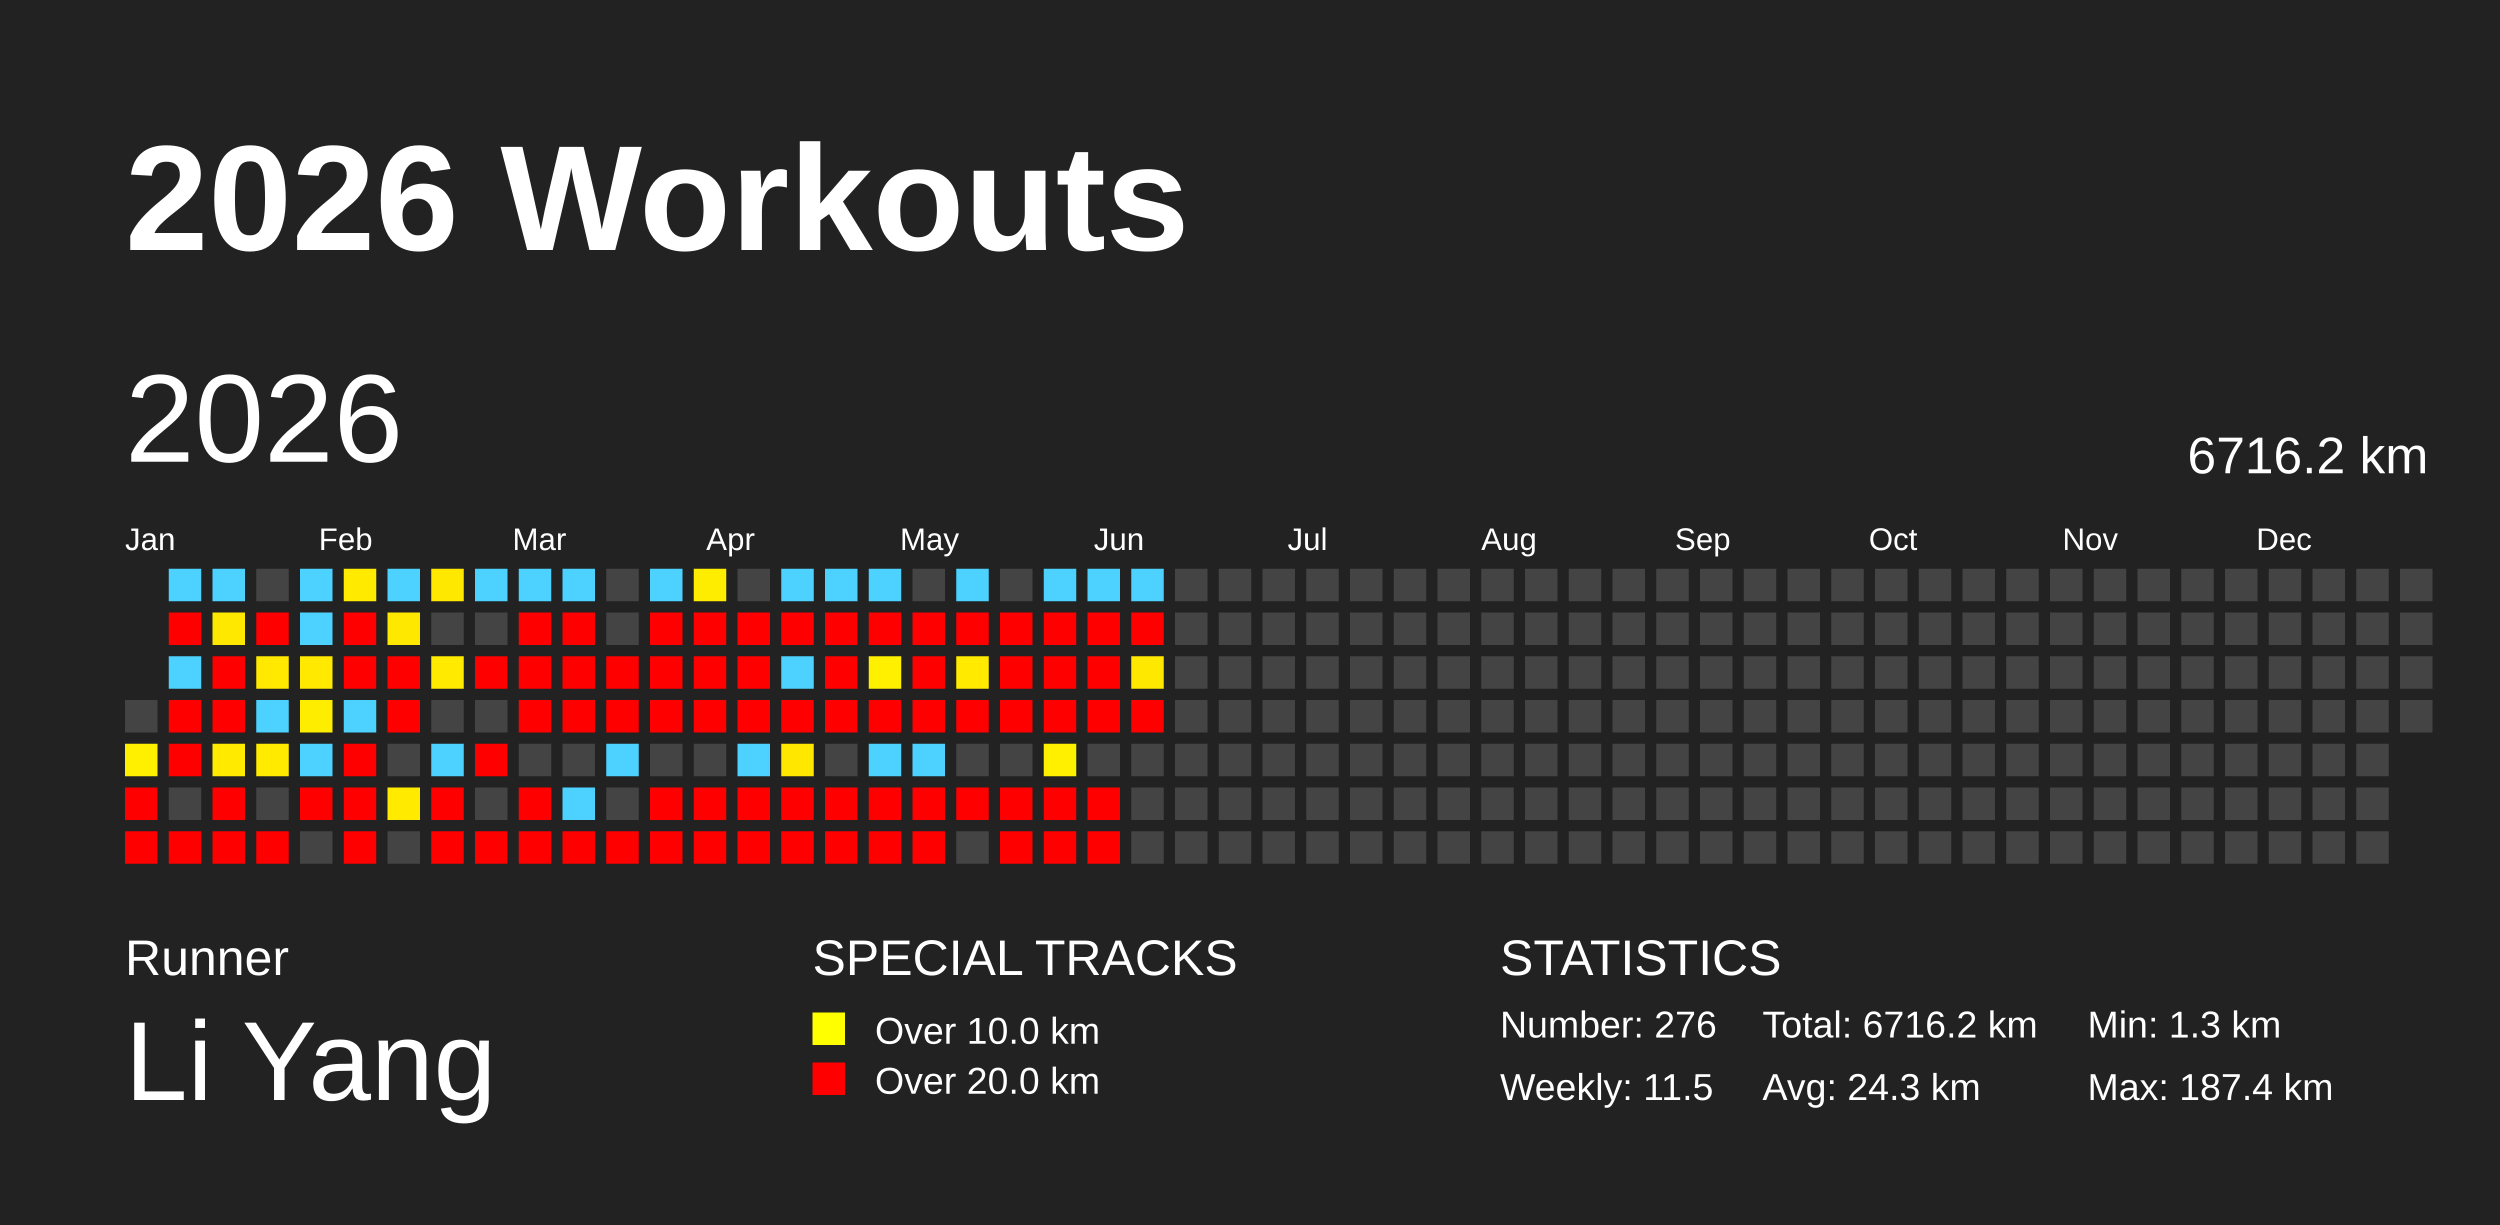
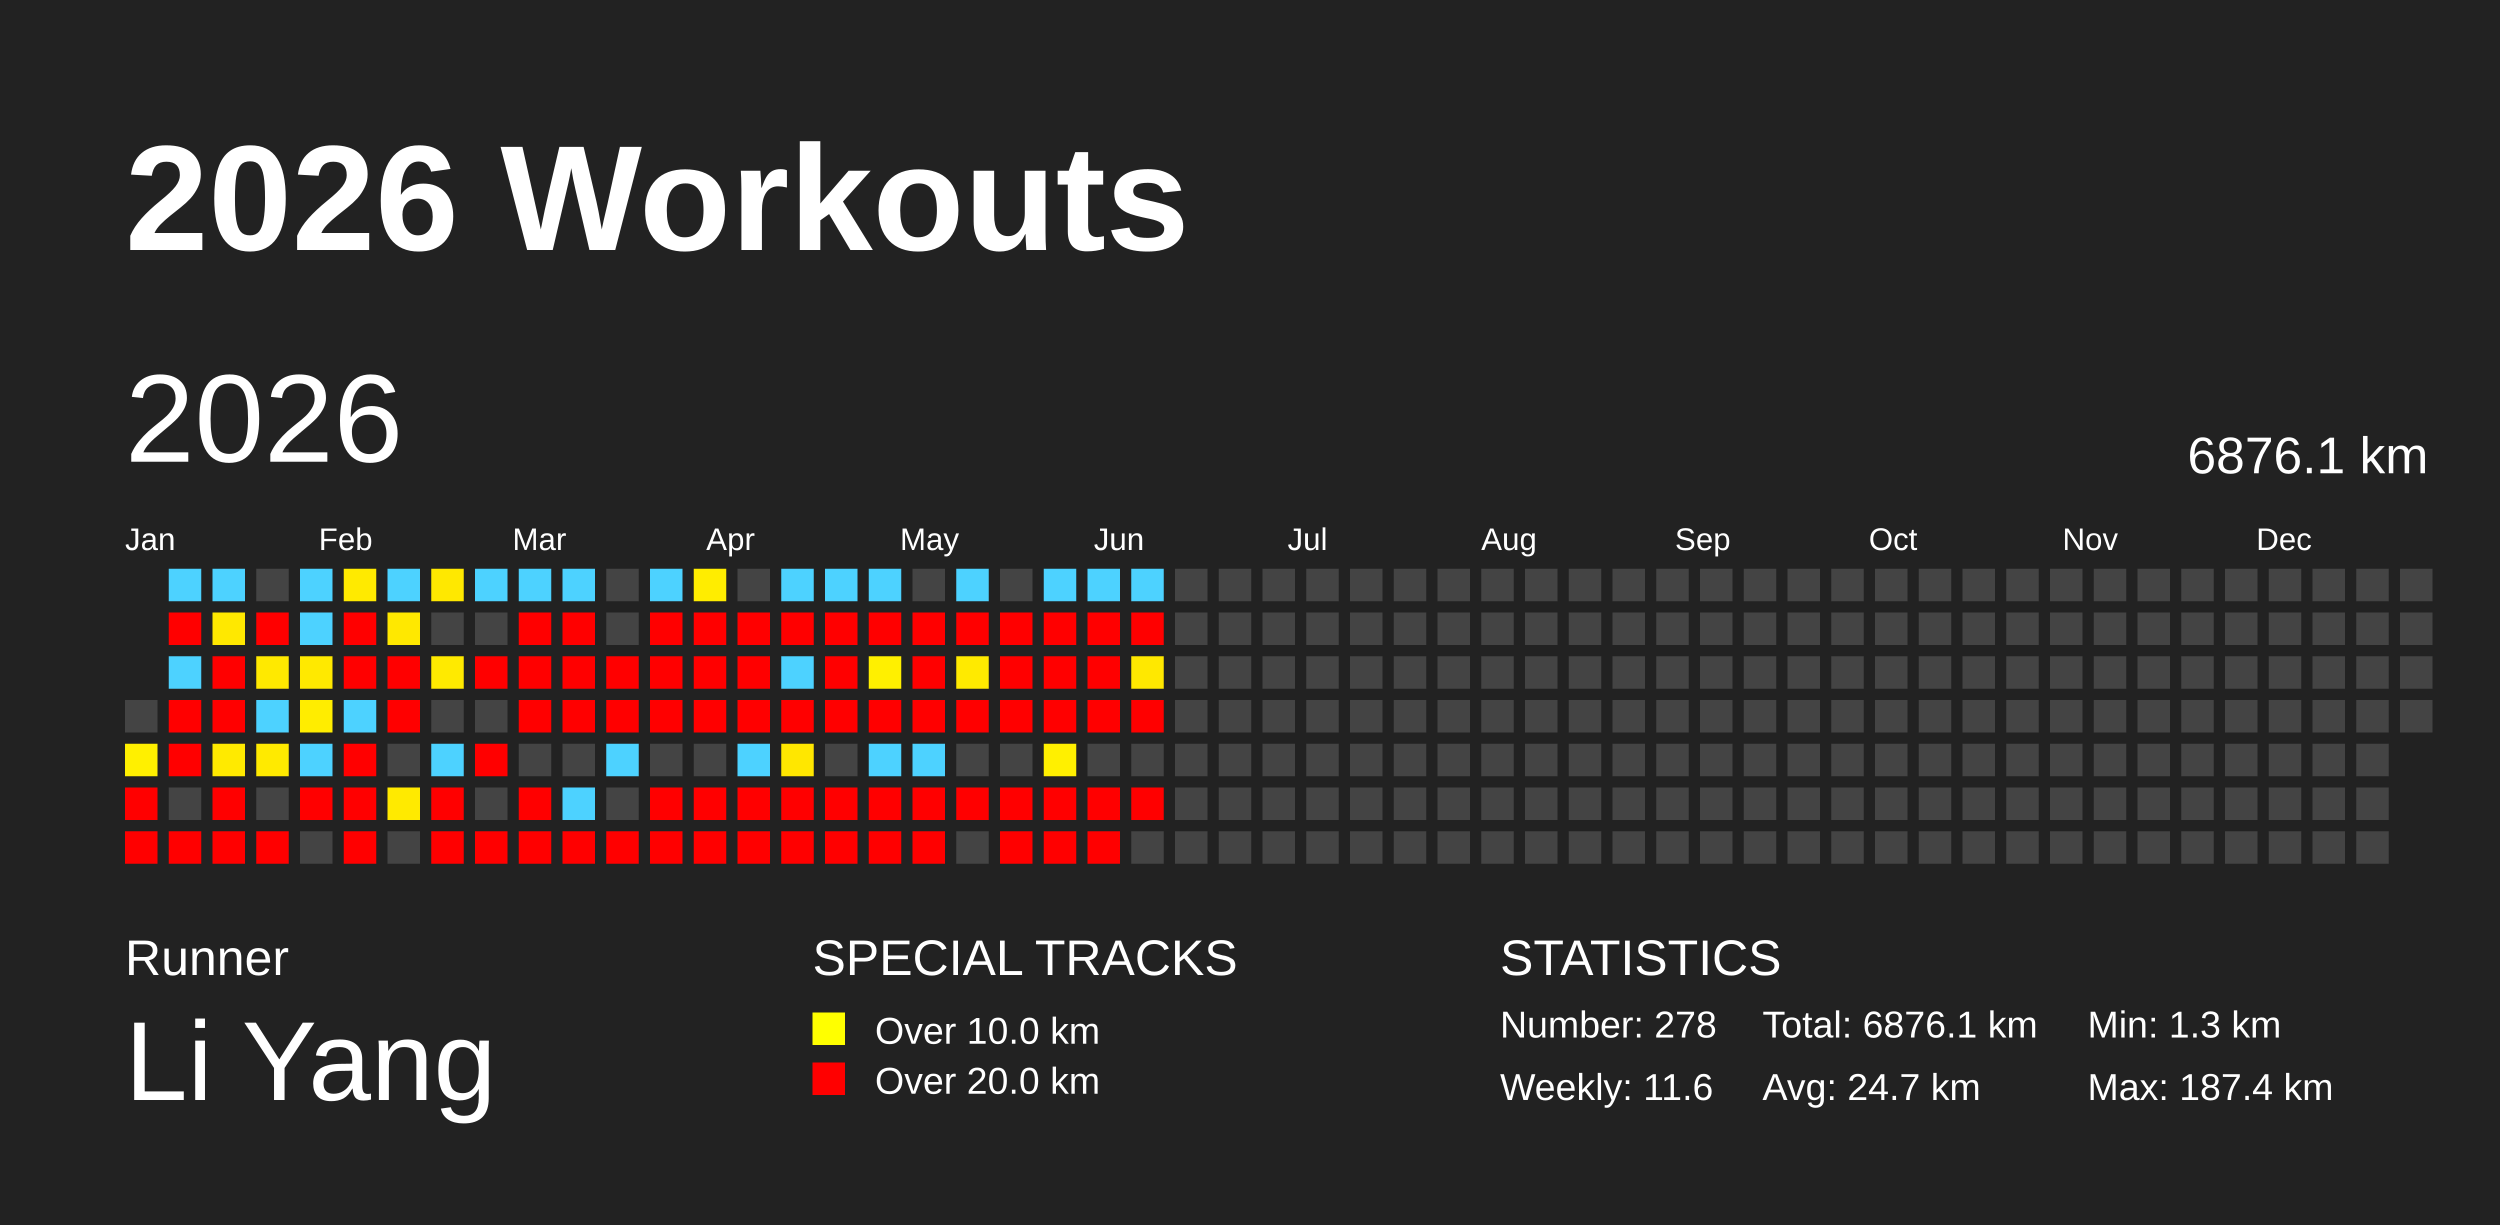
<svg xmlns="http://www.w3.org/2000/svg" baseProfile="full" height="98mm" version="1.1" viewBox="0,0,200,98" width="200mm">
  <defs />
  <rect fill="#222222" height="98" width="200" x="0" y="0" />
  <text fill="#FFFFFF" style="font-size:12px; font-family:Arial; font-weight:bold;" x="10" y="20">2026 Workouts</text>
  <text fill="#FFFFFF" style="font-size:4px; font-family:Arial" x="10" y="78">Runner</text>
  <text fill="#FFFFFF" style="font-size:9px; font-family:Arial" x="10" y="88">Li Yang</text>
  <text fill="#FFFFFF" style="font-size:4px; font-family:Arial" x="65" y="78">SPECIAL TRACKS</text>
  <rect fill="yellow" height="2.6" width="2.6" x="65" y="81" />
  <text fill="#FFFFFF" style="font-size:3px; font-family:Arial" x="70" y="83.5">Over 10.0 km</text>
  <rect fill="red" height="2.6" width="2.6" x="65" y="85" />
  <text fill="#FFFFFF" style="font-size:3px; font-family:Arial" x="70" y="87.5">Over 20.0 km</text>
  <text fill="#FFFFFF" style="font-size:4px; font-family:Arial" x="120" y="78">STATISTICS</text>
-   <text fill="#FFFFFF" style="font-size:3px; font-family:Arial" x="120" y="83">Number: 276</text>
-   <text fill="#FFFFFF" style="font-size:3px; font-family:Arial" x="120" y="88">Weekly: 11.5</text>
-   <text fill="#FFFFFF" style="font-size:3px; font-family:Arial" x="141" y="83">Total: 6716.2 km</text>
-   <text fill="#FFFFFF" style="font-size:3px; font-family:Arial" x="141" y="88">Avg: 24.3 km</text>
+   <text fill="#FFFFFF" style="font-size:3px; font-family:Arial" x="120" y="83">Number: 278</text>
+   <text fill="#FFFFFF" style="font-size:3px; font-family:Arial" x="120" y="88">Weekly: 11.6</text>
+   <text fill="#FFFFFF" style="font-size:3px; font-family:Arial" x="141" y="83">Total: 6876.1 km</text>
+   <text fill="#FFFFFF" style="font-size:3px; font-family:Arial" x="141" y="88">Avg: 24.7 km</text>
  <text fill="#FFFFFF" style="font-size:3px; font-family:Arial" x="167" y="83">Min: 1.3 km</text>
  <text fill="#FFFFFF" style="font-size:3px; font-family:Arial" x="167" y="88">Max: 187.4 km</text>
  <text dominant-baseline="hanging" fill="#FFFFFF" style="font-size:10.0px; font-family:Arial;" x="10" y="30">2026</text>
-   <text dominant-baseline="hanging" fill="#FFFFFF" style="font-size:4.125px; font-family:Arial;" x="175" y="35">6716.2 km</text>
+   <text dominant-baseline="hanging" fill="#FFFFFF" style="font-size:4.125px; font-family:Arial;" x="175" y="35">6876.1 km</text>
  <text fill="#FFFFFF" style="font-size:2.5px; font-family:Arial" x="10.0" y="44">Jan</text>
  <text fill="#FFFFFF" style="font-size:2.5px; font-family:Arial" x="25.5" y="44">Feb</text>
  <text fill="#FFFFFF" style="font-size:2.5px; font-family:Arial" x="41.0" y="44">Mar</text>
  <text fill="#FFFFFF" style="font-size:2.5px; font-family:Arial" x="56.5" y="44">Apr</text>
  <text fill="#FFFFFF" style="font-size:2.5px; font-family:Arial" x="72.0" y="44">May</text>
  <text fill="#FFFFFF" style="font-size:2.5px; font-family:Arial" x="87.5" y="44">Jun</text>
  <text fill="#FFFFFF" style="font-size:2.5px; font-family:Arial" x="103.0" y="44">Jul</text>
  <text fill="#FFFFFF" style="font-size:2.5px; font-family:Arial" x="118.5" y="44">Aug</text>
  <text fill="#FFFFFF" style="font-size:2.5px; font-family:Arial" x="134.0" y="44">Sep</text>
  <text fill="#FFFFFF" style="font-size:2.5px; font-family:Arial" x="149.5" y="44">Oct</text>
  <text fill="#FFFFFF" style="font-size:2.5px; font-family:Arial" x="165.0" y="44">Nov</text>
  <text fill="#FFFFFF" style="font-size:2.5px; font-family:Arial" x="180.5" y="44">Dec</text>
  <rect fill="#444444" height="2.6" width="2.6" x="10.0" y="56.0" />
  <rect fill="#fff000" height="2.6" width="2.6" x="10.0" y="59.5" />
  <rect fill="red" height="2.6" width="2.6" x="10.0" y="63.0" />
  <rect fill="red" height="2.6" width="2.6" x="10.0" y="66.5" />
  <rect fill="#4dd2ff" height="2.6" width="2.6" x="13.5" y="45.5" />
  <rect fill="red" height="2.6" width="2.6" x="13.5" y="49.0" />
  <rect fill="#4dd2ff" height="2.6" width="2.6" x="13.5" y="52.5" />
  <rect fill="red" height="2.6" width="2.6" x="13.5" y="56.0" />
  <rect fill="red" height="2.6" width="2.6" x="13.5" y="59.5" />
  <rect fill="#444444" height="2.6" width="2.6" x="13.5" y="63.0" />
  <rect fill="red" height="2.6" width="2.6" x="13.5" y="66.5" />
  <rect fill="#4dd2ff" height="2.6" width="2.6" x="17.0" y="45.5" />
  <rect fill="#ffe800" height="2.6" width="2.6" x="17.0" y="49.0" />
  <rect fill="red" height="2.6" width="2.6" x="17.0" y="52.5" />
  <rect fill="red" height="2.6" width="2.6" x="17.0" y="56.0" />
  <rect fill="#ffea00" height="2.6" width="2.6" x="17.0" y="59.5" />
  <rect fill="red" height="2.6" width="2.6" x="17.0" y="63.0" />
  <rect fill="red" height="2.6" width="2.6" x="17.0" y="66.5" />
  <rect fill="#444444" height="2.6" width="2.6" x="20.5" y="45.5" />
  <rect fill="red" height="2.6" width="2.6" x="20.5" y="49.0" />
  <rect fill="#ffe900" height="2.6" width="2.6" x="20.5" y="52.5" />
  <rect fill="#4dd2ff" height="2.6" width="2.6" x="20.5" y="56.0" />
  <rect fill="#ffea00" height="2.6" width="2.6" x="20.5" y="59.5" />
  <rect fill="#444444" height="2.6" width="2.6" x="20.5" y="63.0" />
  <rect fill="red" height="2.6" width="2.6" x="20.5" y="66.5" />
  <rect fill="#4dd2ff" height="2.6" width="2.6" x="24.0" y="45.5" />
  <rect fill="#4dd2ff" height="2.6" width="2.6" x="24.0" y="49.0" />
  <rect fill="#ffe900" height="2.6" width="2.6" x="24.0" y="52.5" />
  <rect fill="#ffed00" height="2.6" width="2.6" x="24.0" y="56.0" />
  <rect fill="#4dd2ff" height="2.6" width="2.6" x="24.0" y="59.5" />
  <rect fill="red" height="2.6" width="2.6" x="24.0" y="63.0" />
  <rect fill="#444444" height="2.6" width="2.6" x="24.0" y="66.5" />
  <rect fill="#ffea00" height="2.6" width="2.6" x="27.5" y="45.5" />
  <rect fill="red" height="2.6" width="2.6" x="27.5" y="49.0" />
  <rect fill="red" height="2.6" width="2.6" x="27.5" y="52.5" />
  <rect fill="#4dd2ff" height="2.6" width="2.6" x="27.5" y="56.0" />
  <rect fill="red" height="2.6" width="2.6" x="27.5" y="59.5" />
  <rect fill="red" height="2.6" width="2.6" x="27.5" y="63.0" />
  <rect fill="red" height="2.6" width="2.6" x="27.5" y="66.5" />
  <rect fill="#4dd2ff" height="2.6" width="2.6" x="31.0" y="45.5" />
  <rect fill="#ffe800" height="2.6" width="2.6" x="31.0" y="49.0" />
  <rect fill="red" height="2.6" width="2.6" x="31.0" y="52.5" />
  <rect fill="red" height="2.6" width="2.6" x="31.0" y="56.0" />
  <rect fill="#444444" height="2.6" width="2.6" x="31.0" y="59.5" />
  <rect fill="#ffea00" height="2.6" width="2.6" x="31.0" y="63.0" />
  <rect fill="#444444" height="2.6" width="2.6" x="31.0" y="66.5" />
  <rect fill="#ffe800" height="2.6" width="2.6" x="34.5" y="45.5" />
  <rect fill="#444444" height="2.6" width="2.6" x="34.5" y="49.0" />
  <rect fill="#ffea00" height="2.6" width="2.6" x="34.5" y="52.5" />
  <rect fill="#444444" height="2.6" width="2.6" x="34.5" y="56.0" />
  <rect fill="#4dd2ff" height="2.6" width="2.6" x="34.5" y="59.5" />
  <rect fill="red" height="2.6" width="2.6" x="34.5" y="63.0" />
  <rect fill="red" height="2.6" width="2.6" x="34.5" y="66.5" />
  <rect fill="#4dd2ff" height="2.6" width="2.6" x="38.0" y="45.5" />
  <rect fill="#444444" height="2.6" width="2.6" x="38.0" y="49.0" />
  <rect fill="red" height="2.6" width="2.6" x="38.0" y="52.5" />
  <rect fill="#444444" height="2.6" width="2.6" x="38.0" y="56.0" />
  <rect fill="red" height="2.6" width="2.6" x="38.0" y="59.5" />
  <rect fill="#444444" height="2.6" width="2.6" x="38.0" y="63.0" />
  <rect fill="red" height="2.6" width="2.6" x="38.0" y="66.5" />
  <rect fill="#4dd2ff" height="2.6" width="2.6" x="41.5" y="45.5" />
  <rect fill="red" height="2.6" width="2.6" x="41.5" y="49.0" />
  <rect fill="red" height="2.6" width="2.6" x="41.5" y="52.5" />
  <rect fill="red" height="2.6" width="2.6" x="41.5" y="56.0" />
  <rect fill="#444444" height="2.6" width="2.6" x="41.5" y="59.5" />
  <rect fill="red" height="2.6" width="2.6" x="41.5" y="63.0" />
  <rect fill="red" height="2.6" width="2.6" x="41.5" y="66.5" />
  <rect fill="#4dd2ff" height="2.6" width="2.6" x="45.0" y="45.5" />
  <rect fill="red" height="2.6" width="2.6" x="45.0" y="49.0" />
  <rect fill="red" height="2.6" width="2.6" x="45.0" y="52.5" />
  <rect fill="red" height="2.6" width="2.6" x="45.0" y="56.0" />
  <rect fill="#444444" height="2.6" width="2.6" x="45.0" y="59.5" />
  <rect fill="#4dd2ff" height="2.6" width="2.6" x="45.0" y="63.0" />
  <rect fill="red" height="2.6" width="2.6" x="45.0" y="66.5" />
  <rect fill="#444444" height="2.6" width="2.6" x="48.5" y="45.5" />
  <rect fill="#444444" height="2.6" width="2.6" x="48.5" y="49.0" />
  <rect fill="red" height="2.6" width="2.6" x="48.5" y="52.5" />
  <rect fill="red" height="2.6" width="2.6" x="48.5" y="56.0" />
  <rect fill="#4dd2ff" height="2.6" width="2.6" x="48.5" y="59.5" />
  <rect fill="#444444" height="2.6" width="2.6" x="48.5" y="63.0" />
  <rect fill="red" height="2.6" width="2.6" x="48.5" y="66.5" />
  <rect fill="#4dd2ff" height="2.6" width="2.6" x="52.0" y="45.5" />
  <rect fill="red" height="2.6" width="2.6" x="52.0" y="49.0" />
  <rect fill="red" height="2.6" width="2.6" x="52.0" y="52.5" />
  <rect fill="red" height="2.6" width="2.6" x="52.0" y="56.0" />
  <rect fill="#444444" height="2.6" width="2.6" x="52.0" y="59.5" />
  <rect fill="red" height="2.6" width="2.6" x="52.0" y="63.0" />
  <rect fill="red" height="2.6" width="2.6" x="52.0" y="66.5" />
  <rect fill="#ffed00" height="2.6" width="2.6" x="55.5" y="45.5" />
  <rect fill="red" height="2.6" width="2.6" x="55.5" y="49.0" />
  <rect fill="red" height="2.6" width="2.6" x="55.5" y="52.5" />
  <rect fill="red" height="2.6" width="2.6" x="55.5" y="56.0" />
  <rect fill="#444444" height="2.6" width="2.6" x="55.5" y="59.5" />
  <rect fill="red" height="2.6" width="2.6" x="55.5" y="63.0" />
  <rect fill="red" height="2.6" width="2.6" x="55.5" y="66.5" />
  <rect fill="#444444" height="2.6" width="2.6" x="59.0" y="45.5" />
  <rect fill="red" height="2.6" width="2.6" x="59.0" y="49.0" />
  <rect fill="red" height="2.6" width="2.6" x="59.0" y="52.5" />
  <rect fill="red" height="2.6" width="2.6" x="59.0" y="56.0" />
  <rect fill="#4dd2ff" height="2.6" width="2.6" x="59.0" y="59.5" />
  <rect fill="red" height="2.6" width="2.6" x="59.0" y="63.0" />
  <rect fill="red" height="2.6" width="2.6" x="59.0" y="66.5" />
  <rect fill="#4dd2ff" height="2.6" width="2.6" x="62.5" y="45.5" />
  <rect fill="red" height="2.6" width="2.6" x="62.5" y="49.0" />
  <rect fill="#4dd2ff" height="2.6" width="2.6" x="62.5" y="52.5" />
  <rect fill="red" height="2.6" width="2.6" x="62.5" y="56.0" />
  <rect fill="#ffe700" height="2.6" width="2.6" x="62.5" y="59.5" />
  <rect fill="red" height="2.6" width="2.6" x="62.5" y="63.0" />
  <rect fill="red" height="2.6" width="2.6" x="62.5" y="66.5" />
  <rect fill="#4dd2ff" height="2.6" width="2.6" x="66.0" y="45.5" />
  <rect fill="red" height="2.6" width="2.6" x="66.0" y="49.0" />
  <rect fill="red" height="2.6" width="2.6" x="66.0" y="52.5" />
  <rect fill="red" height="2.6" width="2.6" x="66.0" y="56.0" />
  <rect fill="#444444" height="2.6" width="2.6" x="66.0" y="59.5" />
  <rect fill="red" height="2.6" width="2.6" x="66.0" y="63.0" />
  <rect fill="red" height="2.6" width="2.6" x="66.0" y="66.5" />
  <rect fill="#4dd2ff" height="2.6" width="2.6" x="69.5" y="45.5" />
  <rect fill="red" height="2.6" width="2.6" x="69.5" y="49.0" />
  <rect fill="#fff000" height="2.6" width="2.6" x="69.5" y="52.5" />
  <rect fill="red" height="2.6" width="2.6" x="69.5" y="56.0" />
  <rect fill="#4dd2ff" height="2.6" width="2.6" x="69.5" y="59.5" />
  <rect fill="red" height="2.6" width="2.6" x="69.5" y="63.0" />
  <rect fill="red" height="2.6" width="2.6" x="69.5" y="66.5" />
  <rect fill="#444444" height="2.6" width="2.6" x="73.0" y="45.5" />
  <rect fill="red" height="2.6" width="2.6" x="73.0" y="49.0" />
  <rect fill="red" height="2.6" width="2.6" x="73.0" y="52.5" />
  <rect fill="red" height="2.6" width="2.6" x="73.0" y="56.0" />
  <rect fill="#4dd2ff" height="2.6" width="2.6" x="73.0" y="59.5" />
  <rect fill="red" height="2.6" width="2.6" x="73.0" y="63.0" />
  <rect fill="red" height="2.6" width="2.6" x="73.0" y="66.5" />
  <rect fill="#4dd2ff" height="2.6" width="2.6" x="76.5" y="45.5" />
  <rect fill="red" height="2.6" width="2.6" x="76.5" y="49.0" />
  <rect fill="#ffea00" height="2.6" width="2.6" x="76.5" y="52.5" />
  <rect fill="red" height="2.6" width="2.6" x="76.5" y="56.0" />
  <rect fill="#444444" height="2.6" width="2.6" x="76.5" y="59.5" />
  <rect fill="red" height="2.6" width="2.6" x="76.5" y="63.0" />
  <rect fill="#444444" height="2.6" width="2.6" x="76.5" y="66.5" />
  <rect fill="#444444" height="2.6" width="2.6" x="80.0" y="45.5" />
  <rect fill="red" height="2.6" width="2.6" x="80.0" y="49.0" />
  <rect fill="red" height="2.6" width="2.6" x="80.0" y="52.5" />
  <rect fill="red" height="2.6" width="2.6" x="80.0" y="56.0" />
  <rect fill="#444444" height="2.6" width="2.6" x="80.0" y="59.5" />
  <rect fill="red" height="2.6" width="2.6" x="80.0" y="63.0" />
  <rect fill="red" height="2.6" width="2.6" x="80.0" y="66.5" />
  <rect fill="#4dd2ff" height="2.6" width="2.6" x="83.5" y="45.5" />
  <rect fill="red" height="2.6" width="2.6" x="83.5" y="49.0" />
  <rect fill="red" height="2.6" width="2.6" x="83.5" y="52.5" />
  <rect fill="red" height="2.6" width="2.6" x="83.5" y="56.0" />
  <rect fill="#fff000" height="2.6" width="2.6" x="83.5" y="59.5" />
  <rect fill="red" height="2.6" width="2.6" x="83.5" y="63.0" />
  <rect fill="red" height="2.6" width="2.6" x="83.5" y="66.5" />
  <rect fill="#4dd2ff" height="2.6" width="2.6" x="87.0" y="45.5" />
  <rect fill="red" height="2.6" width="2.6" x="87.0" y="49.0" />
  <rect fill="red" height="2.6" width="2.6" x="87.0" y="52.5" />
  <rect fill="red" height="2.6" width="2.6" x="87.0" y="56.0" />
  <rect fill="#444444" height="2.6" width="2.6" x="87.0" y="59.5" />
  <rect fill="red" height="2.6" width="2.6" x="87.0" y="63.0" />
  <rect fill="red" height="2.6" width="2.6" x="87.0" y="66.5" />
  <rect fill="#4dd2ff" height="2.6" width="2.6" x="90.5" y="45.5" />
  <rect fill="red" height="2.6" width="2.6" x="90.5" y="49.0" />
  <rect fill="#ffe800" height="2.6" width="2.6" x="90.5" y="52.5" />
  <rect fill="red" height="2.6" width="2.6" x="90.5" y="56.0" />
  <rect fill="#444444" height="2.6" width="2.6" x="90.5" y="59.5" />
-   <rect fill="#444444" height="2.6" width="2.6" x="90.5" y="63.0" />
+   <rect fill="red" height="2.6" width="2.6" x="90.5" y="63.0" />
  <rect fill="#444444" height="2.6" width="2.6" x="90.5" y="66.5" />
  <rect fill="#444444" height="2.6" width="2.6" x="94.0" y="45.5" />
  <rect fill="#444444" height="2.6" width="2.6" x="94.0" y="49.0" />
  <rect fill="#444444" height="2.6" width="2.6" x="94.0" y="52.5" />
  <rect fill="#444444" height="2.6" width="2.6" x="94.0" y="56.0" />
  <rect fill="#444444" height="2.6" width="2.6" x="94.0" y="59.5" />
  <rect fill="#444444" height="2.6" width="2.6" x="94.0" y="63.0" />
  <rect fill="#444444" height="2.6" width="2.6" x="94.0" y="66.5" />
  <rect fill="#444444" height="2.6" width="2.6" x="97.5" y="45.5" />
  <rect fill="#444444" height="2.6" width="2.6" x="97.5" y="49.0" />
  <rect fill="#444444" height="2.6" width="2.6" x="97.5" y="52.5" />
  <rect fill="#444444" height="2.6" width="2.6" x="97.5" y="56.0" />
  <rect fill="#444444" height="2.6" width="2.6" x="97.5" y="59.5" />
  <rect fill="#444444" height="2.6" width="2.6" x="97.5" y="63.0" />
  <rect fill="#444444" height="2.6" width="2.6" x="97.5" y="66.5" />
  <rect fill="#444444" height="2.6" width="2.6" x="101.0" y="45.5" />
  <rect fill="#444444" height="2.6" width="2.6" x="101.0" y="49.0" />
  <rect fill="#444444" height="2.6" width="2.6" x="101.0" y="52.5" />
  <rect fill="#444444" height="2.6" width="2.6" x="101.0" y="56.0" />
  <rect fill="#444444" height="2.6" width="2.6" x="101.0" y="59.5" />
  <rect fill="#444444" height="2.6" width="2.6" x="101.0" y="63.0" />
  <rect fill="#444444" height="2.6" width="2.6" x="101.0" y="66.5" />
  <rect fill="#444444" height="2.6" width="2.6" x="104.5" y="45.5" />
  <rect fill="#444444" height="2.6" width="2.6" x="104.5" y="49.0" />
  <rect fill="#444444" height="2.6" width="2.6" x="104.5" y="52.5" />
  <rect fill="#444444" height="2.6" width="2.6" x="104.5" y="56.0" />
  <rect fill="#444444" height="2.6" width="2.6" x="104.5" y="59.5" />
  <rect fill="#444444" height="2.6" width="2.6" x="104.5" y="63.0" />
  <rect fill="#444444" height="2.6" width="2.6" x="104.5" y="66.5" />
  <rect fill="#444444" height="2.6" width="2.6" x="108.0" y="45.5" />
  <rect fill="#444444" height="2.6" width="2.6" x="108.0" y="49.0" />
  <rect fill="#444444" height="2.6" width="2.6" x="108.0" y="52.5" />
  <rect fill="#444444" height="2.6" width="2.6" x="108.0" y="56.0" />
  <rect fill="#444444" height="2.6" width="2.6" x="108.0" y="59.5" />
  <rect fill="#444444" height="2.6" width="2.6" x="108.0" y="63.0" />
  <rect fill="#444444" height="2.6" width="2.6" x="108.0" y="66.5" />
  <rect fill="#444444" height="2.6" width="2.6" x="111.5" y="45.5" />
  <rect fill="#444444" height="2.6" width="2.6" x="111.5" y="49.0" />
  <rect fill="#444444" height="2.6" width="2.6" x="111.5" y="52.5" />
  <rect fill="#444444" height="2.6" width="2.6" x="111.5" y="56.0" />
  <rect fill="#444444" height="2.6" width="2.6" x="111.5" y="59.5" />
  <rect fill="#444444" height="2.6" width="2.6" x="111.5" y="63.0" />
  <rect fill="#444444" height="2.6" width="2.6" x="111.5" y="66.5" />
  <rect fill="#444444" height="2.6" width="2.6" x="115.0" y="45.5" />
  <rect fill="#444444" height="2.6" width="2.6" x="115.0" y="49.0" />
  <rect fill="#444444" height="2.6" width="2.6" x="115.0" y="52.5" />
  <rect fill="#444444" height="2.6" width="2.6" x="115.0" y="56.0" />
  <rect fill="#444444" height="2.6" width="2.6" x="115.0" y="59.5" />
  <rect fill="#444444" height="2.6" width="2.6" x="115.0" y="63.0" />
  <rect fill="#444444" height="2.6" width="2.6" x="115.0" y="66.5" />
  <rect fill="#444444" height="2.6" width="2.6" x="118.5" y="45.5" />
  <rect fill="#444444" height="2.6" width="2.6" x="118.5" y="49.0" />
  <rect fill="#444444" height="2.6" width="2.6" x="118.5" y="52.5" />
  <rect fill="#444444" height="2.6" width="2.6" x="118.5" y="56.0" />
  <rect fill="#444444" height="2.6" width="2.6" x="118.5" y="59.5" />
  <rect fill="#444444" height="2.6" width="2.6" x="118.5" y="63.0" />
  <rect fill="#444444" height="2.6" width="2.6" x="118.5" y="66.5" />
  <rect fill="#444444" height="2.6" width="2.6" x="122.0" y="45.5" />
  <rect fill="#444444" height="2.6" width="2.6" x="122.0" y="49.0" />
  <rect fill="#444444" height="2.6" width="2.6" x="122.0" y="52.5" />
  <rect fill="#444444" height="2.6" width="2.6" x="122.0" y="56.0" />
  <rect fill="#444444" height="2.6" width="2.6" x="122.0" y="59.5" />
  <rect fill="#444444" height="2.6" width="2.6" x="122.0" y="63.0" />
  <rect fill="#444444" height="2.6" width="2.6" x="122.0" y="66.5" />
  <rect fill="#444444" height="2.6" width="2.6" x="125.5" y="45.5" />
  <rect fill="#444444" height="2.6" width="2.6" x="125.5" y="49.0" />
  <rect fill="#444444" height="2.6" width="2.6" x="125.5" y="52.5" />
  <rect fill="#444444" height="2.6" width="2.6" x="125.5" y="56.0" />
  <rect fill="#444444" height="2.6" width="2.6" x="125.5" y="59.5" />
  <rect fill="#444444" height="2.6" width="2.6" x="125.5" y="63.0" />
  <rect fill="#444444" height="2.6" width="2.6" x="125.5" y="66.5" />
  <rect fill="#444444" height="2.6" width="2.6" x="129.0" y="45.5" />
  <rect fill="#444444" height="2.6" width="2.6" x="129.0" y="49.0" />
  <rect fill="#444444" height="2.6" width="2.6" x="129.0" y="52.5" />
  <rect fill="#444444" height="2.6" width="2.6" x="129.0" y="56.0" />
  <rect fill="#444444" height="2.6" width="2.6" x="129.0" y="59.5" />
  <rect fill="#444444" height="2.6" width="2.6" x="129.0" y="63.0" />
  <rect fill="#444444" height="2.6" width="2.6" x="129.0" y="66.5" />
  <rect fill="#444444" height="2.6" width="2.6" x="132.5" y="45.5" />
  <rect fill="#444444" height="2.6" width="2.6" x="132.5" y="49.0" />
  <rect fill="#444444" height="2.6" width="2.6" x="132.5" y="52.5" />
  <rect fill="#444444" height="2.6" width="2.6" x="132.5" y="56.0" />
  <rect fill="#444444" height="2.6" width="2.6" x="132.5" y="59.5" />
  <rect fill="#444444" height="2.6" width="2.6" x="132.5" y="63.0" />
  <rect fill="#444444" height="2.6" width="2.6" x="132.5" y="66.5" />
  <rect fill="#444444" height="2.6" width="2.6" x="136.0" y="45.5" />
  <rect fill="#444444" height="2.6" width="2.6" x="136.0" y="49.0" />
  <rect fill="#444444" height="2.6" width="2.6" x="136.0" y="52.5" />
  <rect fill="#444444" height="2.6" width="2.6" x="136.0" y="56.0" />
  <rect fill="#444444" height="2.6" width="2.6" x="136.0" y="59.5" />
  <rect fill="#444444" height="2.6" width="2.6" x="136.0" y="63.0" />
  <rect fill="#444444" height="2.6" width="2.6" x="136.0" y="66.5" />
  <rect fill="#444444" height="2.6" width="2.6" x="139.5" y="45.5" />
  <rect fill="#444444" height="2.6" width="2.6" x="139.5" y="49.0" />
  <rect fill="#444444" height="2.6" width="2.6" x="139.5" y="52.5" />
  <rect fill="#444444" height="2.6" width="2.6" x="139.5" y="56.0" />
  <rect fill="#444444" height="2.6" width="2.6" x="139.5" y="59.5" />
  <rect fill="#444444" height="2.6" width="2.6" x="139.5" y="63.0" />
  <rect fill="#444444" height="2.6" width="2.6" x="139.5" y="66.5" />
  <rect fill="#444444" height="2.6" width="2.6" x="143.0" y="45.5" />
  <rect fill="#444444" height="2.6" width="2.6" x="143.0" y="49.0" />
  <rect fill="#444444" height="2.6" width="2.6" x="143.0" y="52.5" />
  <rect fill="#444444" height="2.6" width="2.6" x="143.0" y="56.0" />
  <rect fill="#444444" height="2.6" width="2.6" x="143.0" y="59.5" />
  <rect fill="#444444" height="2.6" width="2.6" x="143.0" y="63.0" />
  <rect fill="#444444" height="2.6" width="2.6" x="143.0" y="66.5" />
  <rect fill="#444444" height="2.6" width="2.6" x="146.5" y="45.5" />
  <rect fill="#444444" height="2.6" width="2.6" x="146.5" y="49.0" />
  <rect fill="#444444" height="2.6" width="2.6" x="146.5" y="52.5" />
  <rect fill="#444444" height="2.6" width="2.6" x="146.5" y="56.0" />
  <rect fill="#444444" height="2.6" width="2.6" x="146.5" y="59.5" />
  <rect fill="#444444" height="2.6" width="2.6" x="146.5" y="63.0" />
  <rect fill="#444444" height="2.6" width="2.6" x="146.5" y="66.5" />
  <rect fill="#444444" height="2.6" width="2.6" x="150.0" y="45.5" />
  <rect fill="#444444" height="2.6" width="2.6" x="150.0" y="49.0" />
  <rect fill="#444444" height="2.6" width="2.6" x="150.0" y="52.5" />
  <rect fill="#444444" height="2.6" width="2.6" x="150.0" y="56.0" />
  <rect fill="#444444" height="2.6" width="2.6" x="150.0" y="59.5" />
  <rect fill="#444444" height="2.6" width="2.6" x="150.0" y="63.0" />
  <rect fill="#444444" height="2.6" width="2.6" x="150.0" y="66.5" />
  <rect fill="#444444" height="2.6" width="2.6" x="153.5" y="45.5" />
  <rect fill="#444444" height="2.6" width="2.6" x="153.5" y="49.0" />
  <rect fill="#444444" height="2.6" width="2.6" x="153.5" y="52.5" />
  <rect fill="#444444" height="2.6" width="2.6" x="153.5" y="56.0" />
  <rect fill="#444444" height="2.6" width="2.6" x="153.5" y="59.5" />
  <rect fill="#444444" height="2.6" width="2.6" x="153.5" y="63.0" />
  <rect fill="#444444" height="2.6" width="2.6" x="153.5" y="66.5" />
  <rect fill="#444444" height="2.6" width="2.6" x="157.0" y="45.5" />
  <rect fill="#444444" height="2.6" width="2.6" x="157.0" y="49.0" />
  <rect fill="#444444" height="2.6" width="2.6" x="157.0" y="52.5" />
  <rect fill="#444444" height="2.6" width="2.6" x="157.0" y="56.0" />
  <rect fill="#444444" height="2.6" width="2.6" x="157.0" y="59.5" />
  <rect fill="#444444" height="2.6" width="2.6" x="157.0" y="63.0" />
  <rect fill="#444444" height="2.6" width="2.6" x="157.0" y="66.5" />
  <rect fill="#444444" height="2.6" width="2.6" x="160.5" y="45.5" />
  <rect fill="#444444" height="2.6" width="2.6" x="160.5" y="49.0" />
  <rect fill="#444444" height="2.6" width="2.6" x="160.5" y="52.5" />
  <rect fill="#444444" height="2.6" width="2.6" x="160.5" y="56.0" />
  <rect fill="#444444" height="2.6" width="2.6" x="160.5" y="59.5" />
  <rect fill="#444444" height="2.6" width="2.6" x="160.5" y="63.0" />
  <rect fill="#444444" height="2.6" width="2.6" x="160.5" y="66.5" />
  <rect fill="#444444" height="2.6" width="2.6" x="164.0" y="45.5" />
  <rect fill="#444444" height="2.6" width="2.6" x="164.0" y="49.0" />
  <rect fill="#444444" height="2.6" width="2.6" x="164.0" y="52.5" />
  <rect fill="#444444" height="2.6" width="2.6" x="164.0" y="56.0" />
  <rect fill="#444444" height="2.6" width="2.6" x="164.0" y="59.5" />
  <rect fill="#444444" height="2.6" width="2.6" x="164.0" y="63.0" />
  <rect fill="#444444" height="2.6" width="2.6" x="164.0" y="66.5" />
  <rect fill="#444444" height="2.6" width="2.6" x="167.5" y="45.5" />
  <rect fill="#444444" height="2.6" width="2.6" x="167.5" y="49.0" />
  <rect fill="#444444" height="2.6" width="2.6" x="167.5" y="52.5" />
  <rect fill="#444444" height="2.6" width="2.6" x="167.5" y="56.0" />
  <rect fill="#444444" height="2.6" width="2.6" x="167.5" y="59.5" />
  <rect fill="#444444" height="2.6" width="2.6" x="167.5" y="63.0" />
  <rect fill="#444444" height="2.6" width="2.6" x="167.5" y="66.5" />
  <rect fill="#444444" height="2.6" width="2.6" x="171.0" y="45.5" />
  <rect fill="#444444" height="2.6" width="2.6" x="171.0" y="49.0" />
  <rect fill="#444444" height="2.6" width="2.6" x="171.0" y="52.5" />
  <rect fill="#444444" height="2.6" width="2.6" x="171.0" y="56.0" />
  <rect fill="#444444" height="2.6" width="2.6" x="171.0" y="59.5" />
  <rect fill="#444444" height="2.6" width="2.6" x="171.0" y="63.0" />
  <rect fill="#444444" height="2.6" width="2.6" x="171.0" y="66.5" />
  <rect fill="#444444" height="2.6" width="2.6" x="174.5" y="45.5" />
  <rect fill="#444444" height="2.6" width="2.6" x="174.5" y="49.0" />
  <rect fill="#444444" height="2.6" width="2.6" x="174.5" y="52.5" />
  <rect fill="#444444" height="2.6" width="2.6" x="174.5" y="56.0" />
  <rect fill="#444444" height="2.6" width="2.6" x="174.5" y="59.5" />
  <rect fill="#444444" height="2.6" width="2.6" x="174.5" y="63.0" />
  <rect fill="#444444" height="2.6" width="2.6" x="174.5" y="66.5" />
  <rect fill="#444444" height="2.6" width="2.6" x="178.0" y="45.5" />
  <rect fill="#444444" height="2.6" width="2.6" x="178.0" y="49.0" />
  <rect fill="#444444" height="2.6" width="2.6" x="178.0" y="52.5" />
  <rect fill="#444444" height="2.6" width="2.6" x="178.0" y="56.0" />
  <rect fill="#444444" height="2.6" width="2.6" x="178.0" y="59.5" />
  <rect fill="#444444" height="2.6" width="2.6" x="178.0" y="63.0" />
  <rect fill="#444444" height="2.6" width="2.6" x="178.0" y="66.5" />
  <rect fill="#444444" height="2.6" width="2.6" x="181.5" y="45.5" />
  <rect fill="#444444" height="2.6" width="2.6" x="181.5" y="49.0" />
  <rect fill="#444444" height="2.6" width="2.6" x="181.5" y="52.5" />
  <rect fill="#444444" height="2.6" width="2.6" x="181.5" y="56.0" />
  <rect fill="#444444" height="2.6" width="2.6" x="181.5" y="59.5" />
  <rect fill="#444444" height="2.6" width="2.6" x="181.5" y="63.0" />
  <rect fill="#444444" height="2.6" width="2.6" x="181.5" y="66.5" />
  <rect fill="#444444" height="2.6" width="2.6" x="185.0" y="45.5" />
  <rect fill="#444444" height="2.6" width="2.6" x="185.0" y="49.0" />
  <rect fill="#444444" height="2.6" width="2.6" x="185.0" y="52.5" />
  <rect fill="#444444" height="2.6" width="2.6" x="185.0" y="56.0" />
  <rect fill="#444444" height="2.6" width="2.6" x="185.0" y="59.5" />
  <rect fill="#444444" height="2.6" width="2.6" x="185.0" y="63.0" />
  <rect fill="#444444" height="2.6" width="2.6" x="185.0" y="66.5" />
  <rect fill="#444444" height="2.6" width="2.6" x="188.5" y="45.5" />
  <rect fill="#444444" height="2.6" width="2.6" x="188.5" y="49.0" />
  <rect fill="#444444" height="2.6" width="2.6" x="188.5" y="52.5" />
  <rect fill="#444444" height="2.6" width="2.6" x="188.5" y="56.0" />
  <rect fill="#444444" height="2.6" width="2.6" x="188.5" y="59.5" />
  <rect fill="#444444" height="2.6" width="2.6" x="188.5" y="63.0" />
  <rect fill="#444444" height="2.6" width="2.6" x="188.5" y="66.5" />
  <rect fill="#444444" height="2.6" width="2.6" x="192.0" y="45.5" />
  <rect fill="#444444" height="2.6" width="2.6" x="192.0" y="49.0" />
  <rect fill="#444444" height="2.6" width="2.6" x="192.0" y="52.5" />
  <rect fill="#444444" height="2.6" width="2.6" x="192.0" y="56.0" />
</svg>
